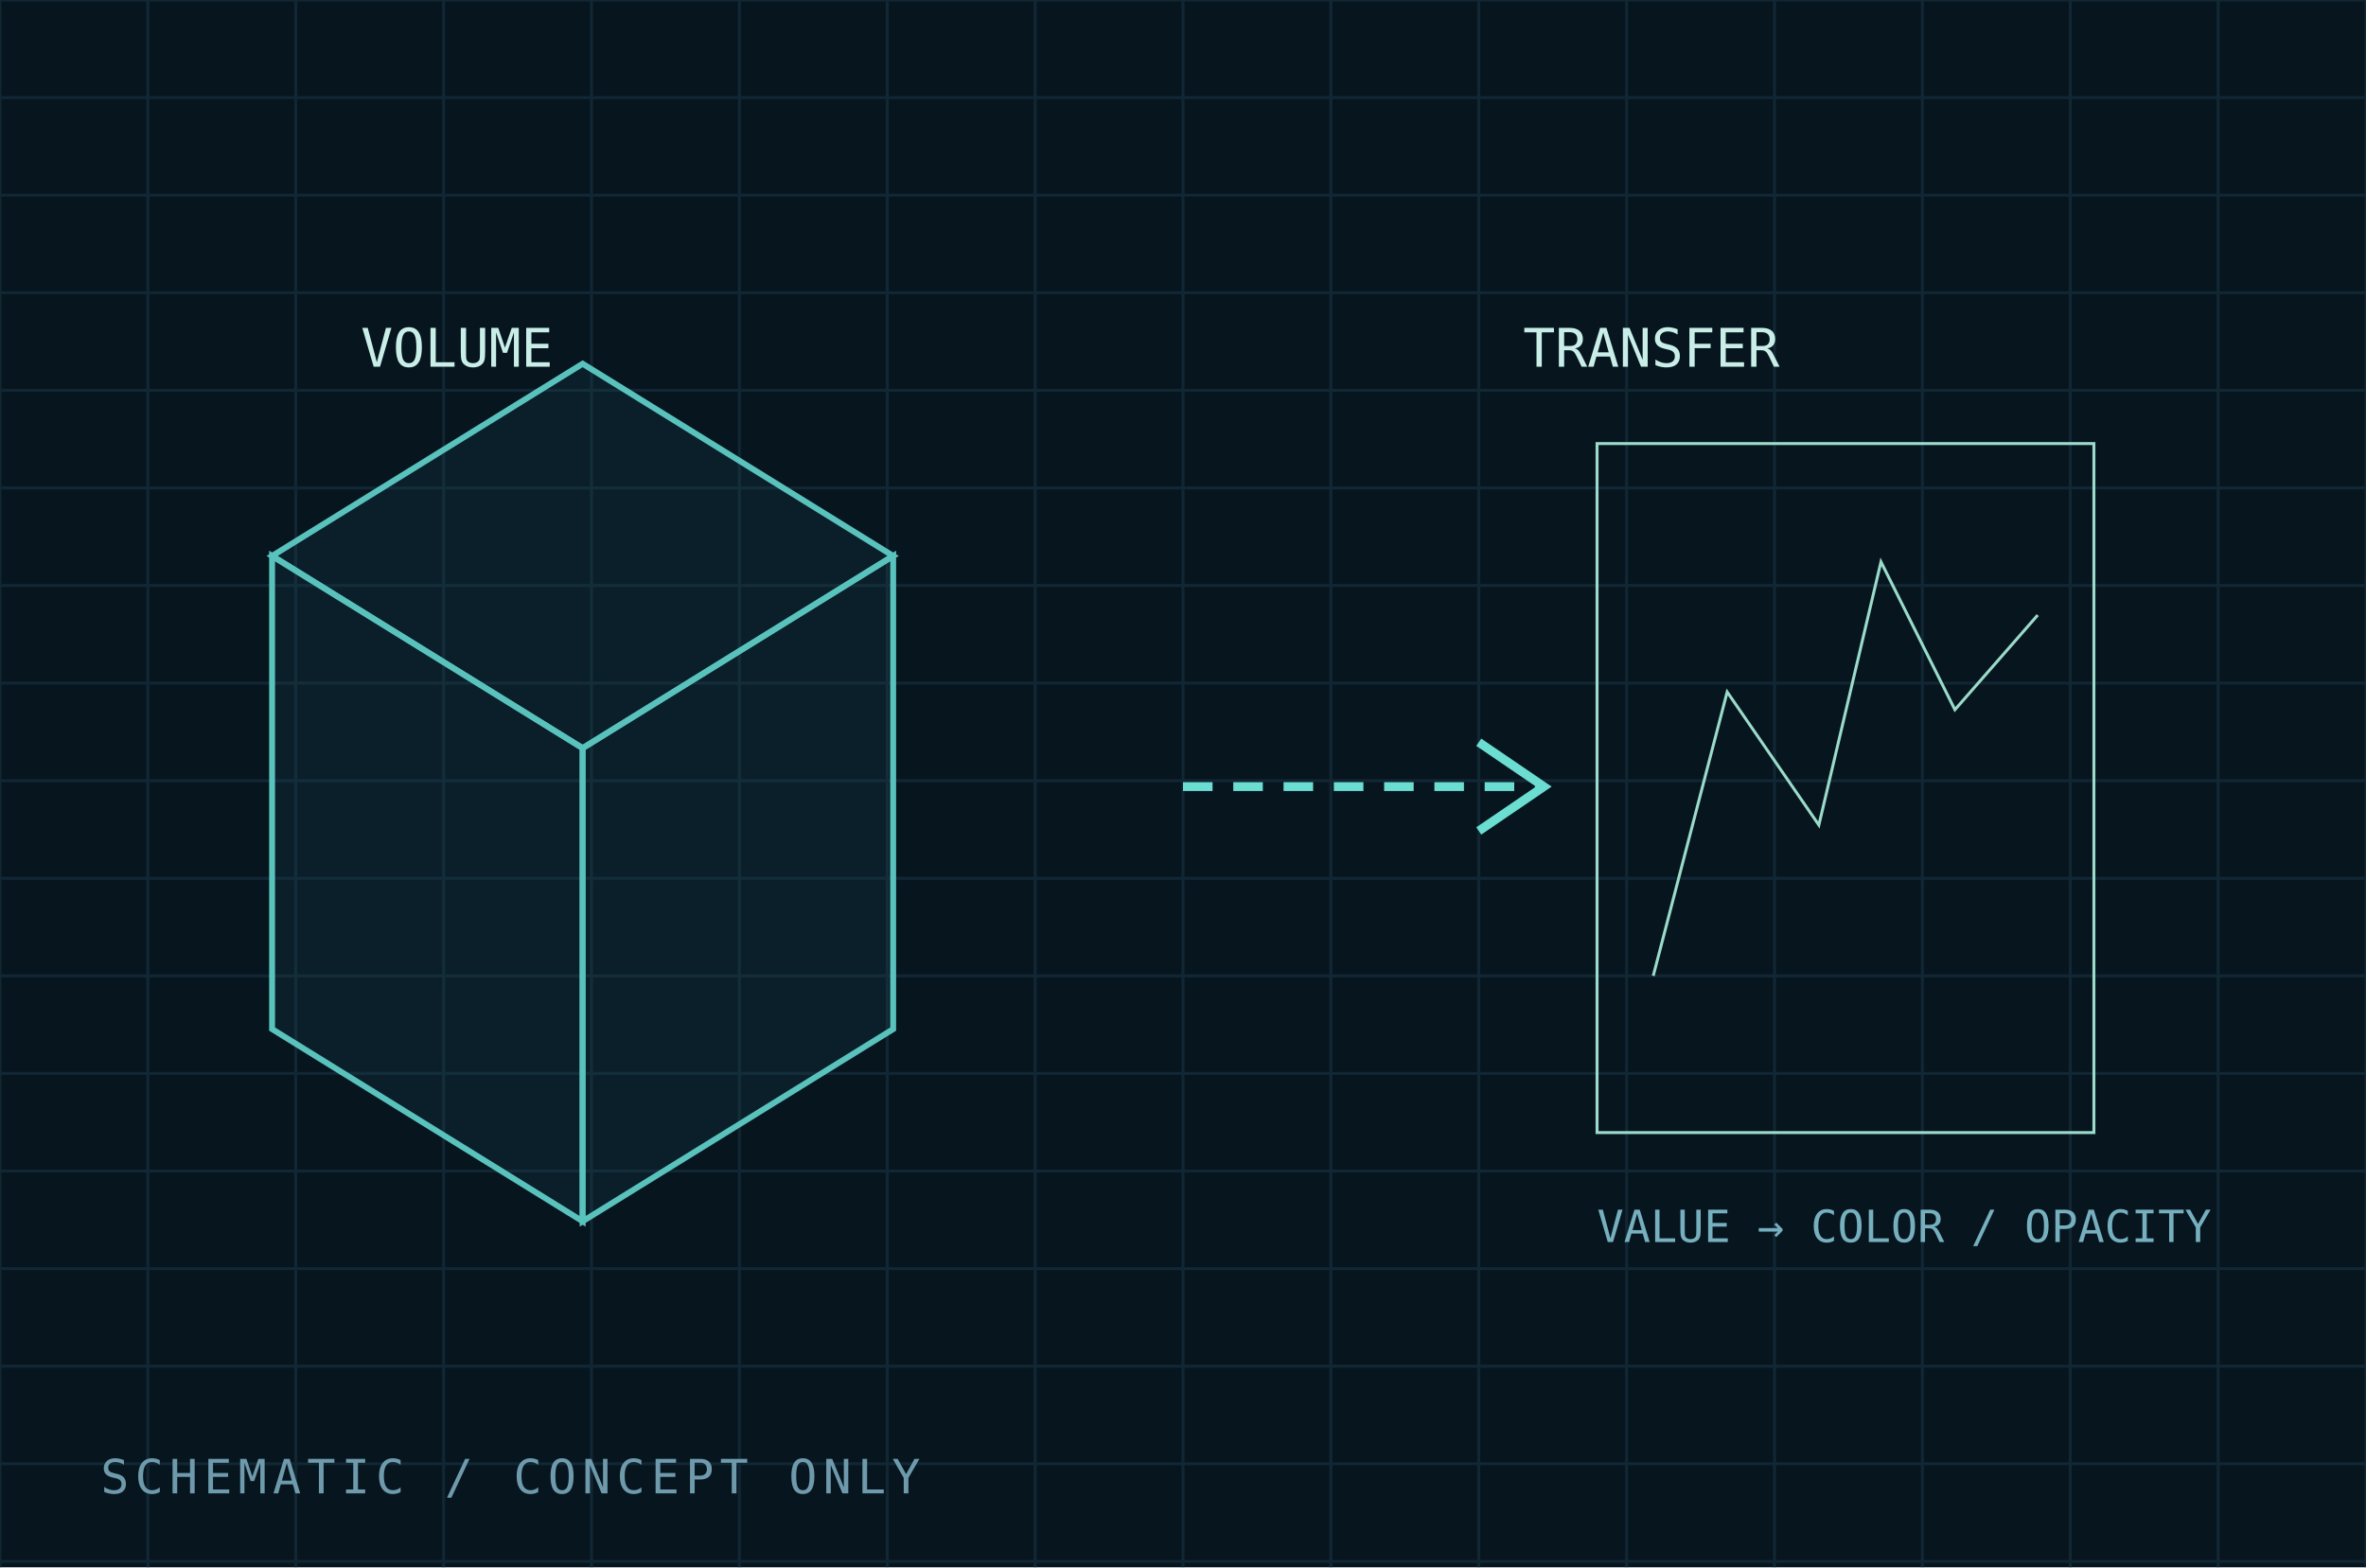
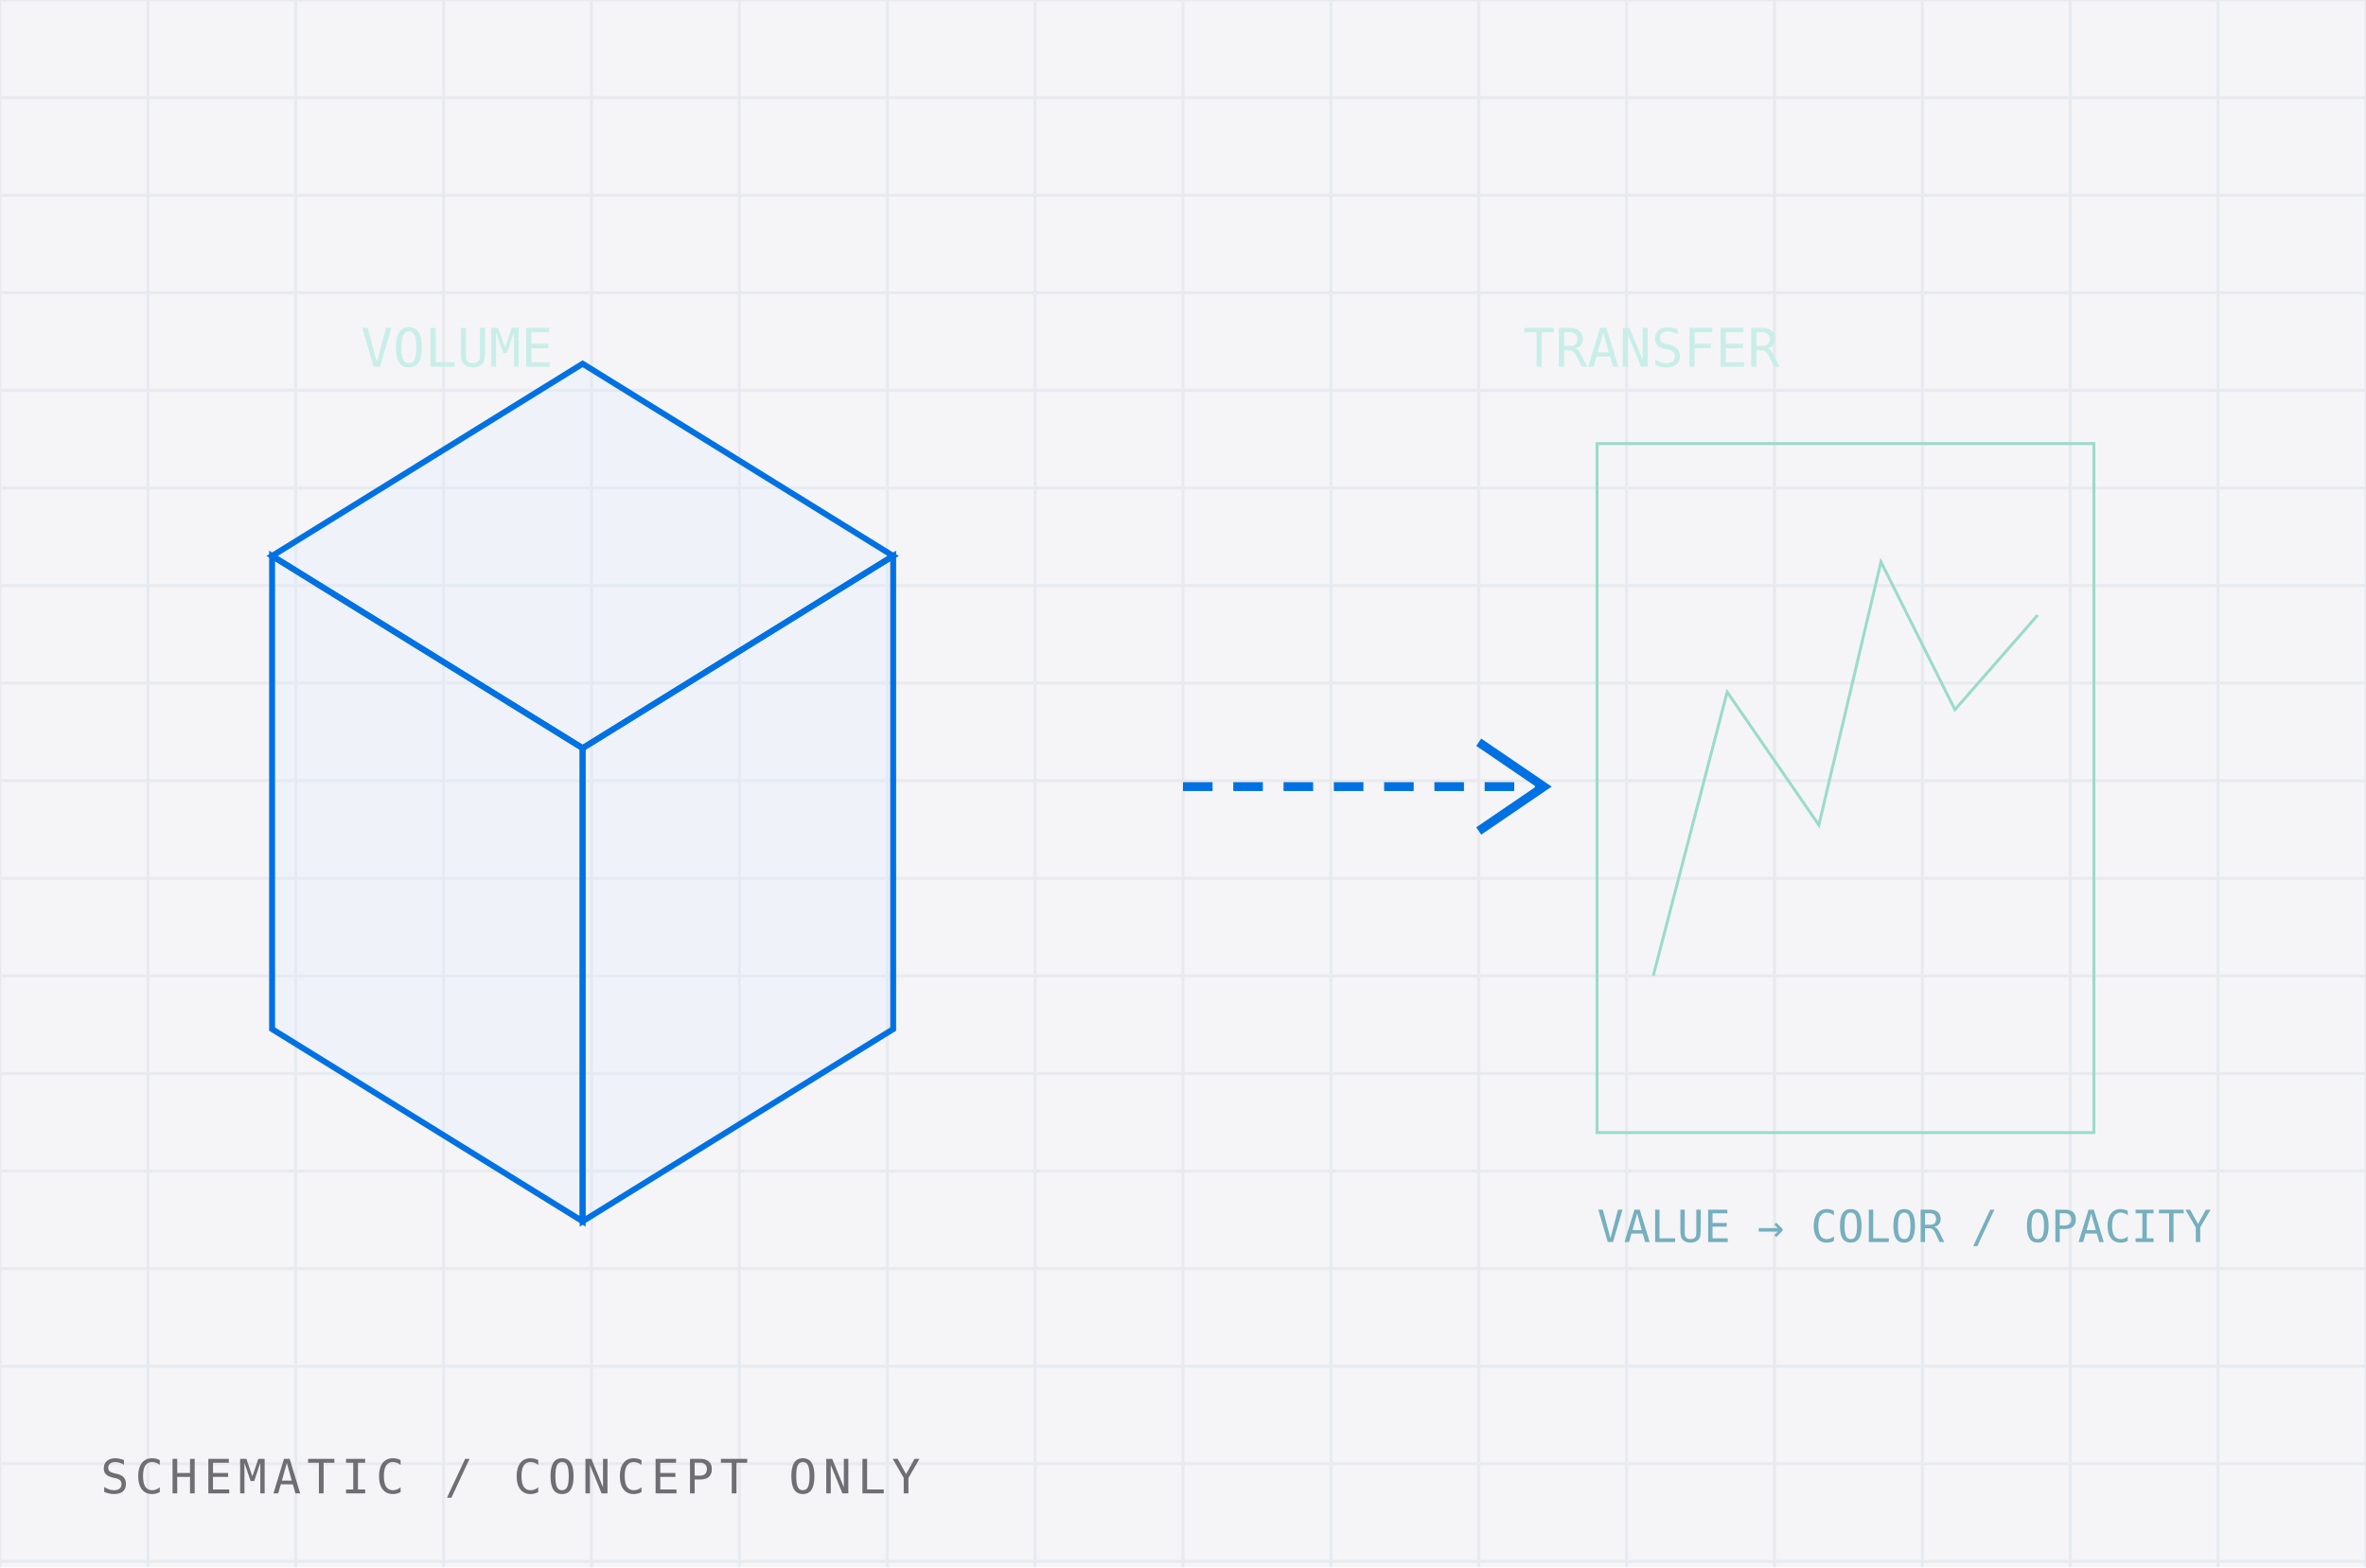
<svg xmlns="http://www.w3.org/2000/svg" viewBox="0 0 800 530" role="img">
  <defs>
    <linearGradient id="shade" x1="0" x2="1">
-       <stop stop-color="#102c3b" />
-       <stop offset="1" stop-color="#07141f" />
+       <stop stop-color="#ffffff" />
+       <stop offset="1" stop-color="#f5f5f7" />
    </linearGradient>
    <radialGradient id="glow">
-       <stop stop-color="#72ebd2" stop-opacity=".35" />
-       <stop offset="1" stop-color="#73e9d5" stop-opacity="0" />
+       <stop stop-color="#0071e3" stop-opacity=".35" />
+       <stop offset="1" stop-color="#0071e3" stop-opacity="0" />
    </radialGradient>
  </defs>
-   <rect width="800" height="530" fill="#07151f" />
-   <g stroke="#173342" stroke-width="1" opacity=".6">
+   <rect width="800" height="530" fill="#f5f5f7" />
+   <g stroke="#dfe3e8" stroke-width="1" opacity=".6">
    <path d="M0 0V530M0 0H800" />
    <path d="M50 0V530M0 33H800" />
    <path d="M100 0V530M0 66H800" />
    <path d="M150 0V530M0 99H800" />
    <path d="M200 0V530M0 132H800" />
    <path d="M250 0V530M0 165H800" />
    <path d="M300 0V530M0 198H800" />
    <path d="M350 0V530M0 231H800" />
    <path d="M400 0V530M0 264H800" />
    <path d="M450 0V530M0 297H800" />
    <path d="M500 0V530M0 330H800" />
    <path d="M550 0V530M0 363H800" />
    <path d="M600 0V530M0 396H800" />
    <path d="M650 0V530M0 429H800" />
    <path d="M700 0V530M0 462H800" />
    <path d="M750 0V530M0 495H800" />
    <path d="M800 0V530M0 528H800" />
  </g>
-   <g stroke="#59c2bc" stroke-width="2" fill="#1d4655" fill-opacity=".22">
+   <g stroke="#0071e3" stroke-width="2" fill="#dbeafe" fill-opacity=".22">
    <path d="M92 188l105 -65l105 65l-105 65Z" />
    <path d="M92 188v160l105 65v-160Z" />
    <path d="M197 253l105 -65v160l-105 65Z" />
  </g>
-   <path d="M400 266H520" stroke="#6bddd1" stroke-width="3" stroke-dasharray="10 7" />
-   <path d="M500 251l22 15l-22 15" stroke="#6bddd1" stroke-width="3" fill="none" />
+   <path d="M400 266H520" stroke="#0071e3" stroke-width="3" stroke-dasharray="10 7" />
+   <path d="M500 251l22 15l-22 15" stroke="#0071e3" stroke-width="3" fill="none" />
  <g stroke="#9bdbc9" fill="none">
    <rect x="540" y="150" width="168" height="233" />
    <path d="M559 330l25 -96l31 45l21 -89l25 50l28 -32" />
  </g>
  <text x="122" y="124" fill="#c9eee8" font-family="monospace" font-size="18">VOLUME</text>
  <text x="515" y="124" fill="#c9eee8" font-family="monospace" font-size="18">TRANSFER</text>
  <text x="540" y="420" fill="#76afbe" font-family="monospace" font-size="15">VALUE → COLOR / OPACITY</text>
-   <text x="34" y="505" fill="#6e9aab" font-family="monospace" font-size="16" letter-spacing="2">SCHEMATIC / CONCEPT ONLY</text>
+   <text x="34" y="505" fill="#6e6e73" font-family="monospace" font-size="16" letter-spacing="2">SCHEMATIC / CONCEPT ONLY</text>
</svg>
